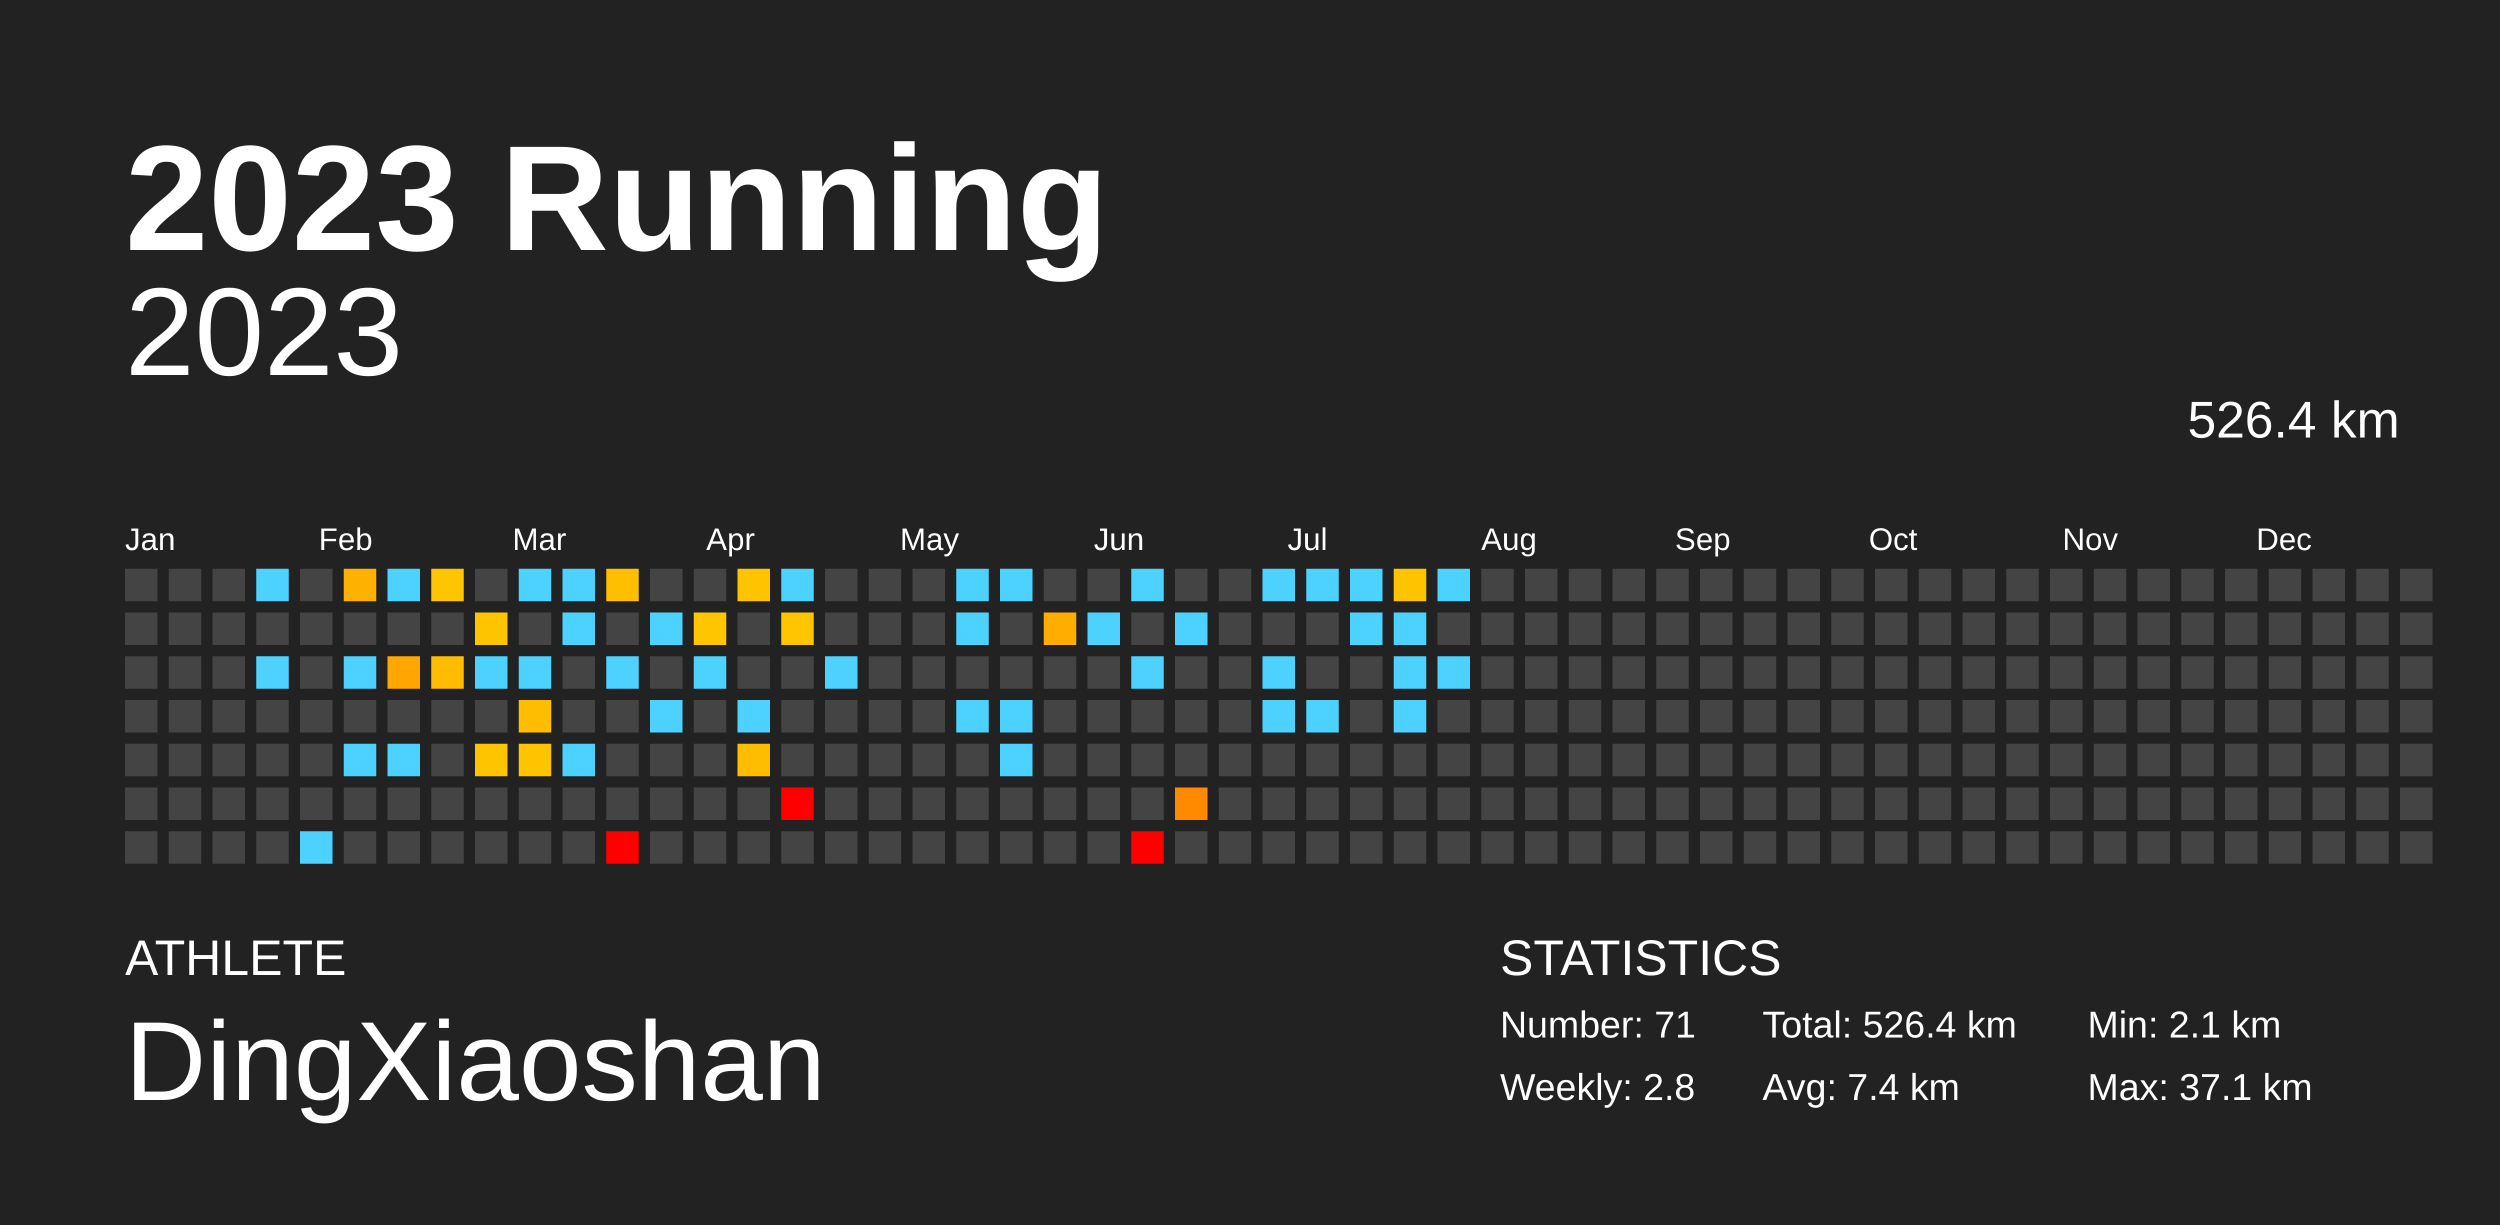
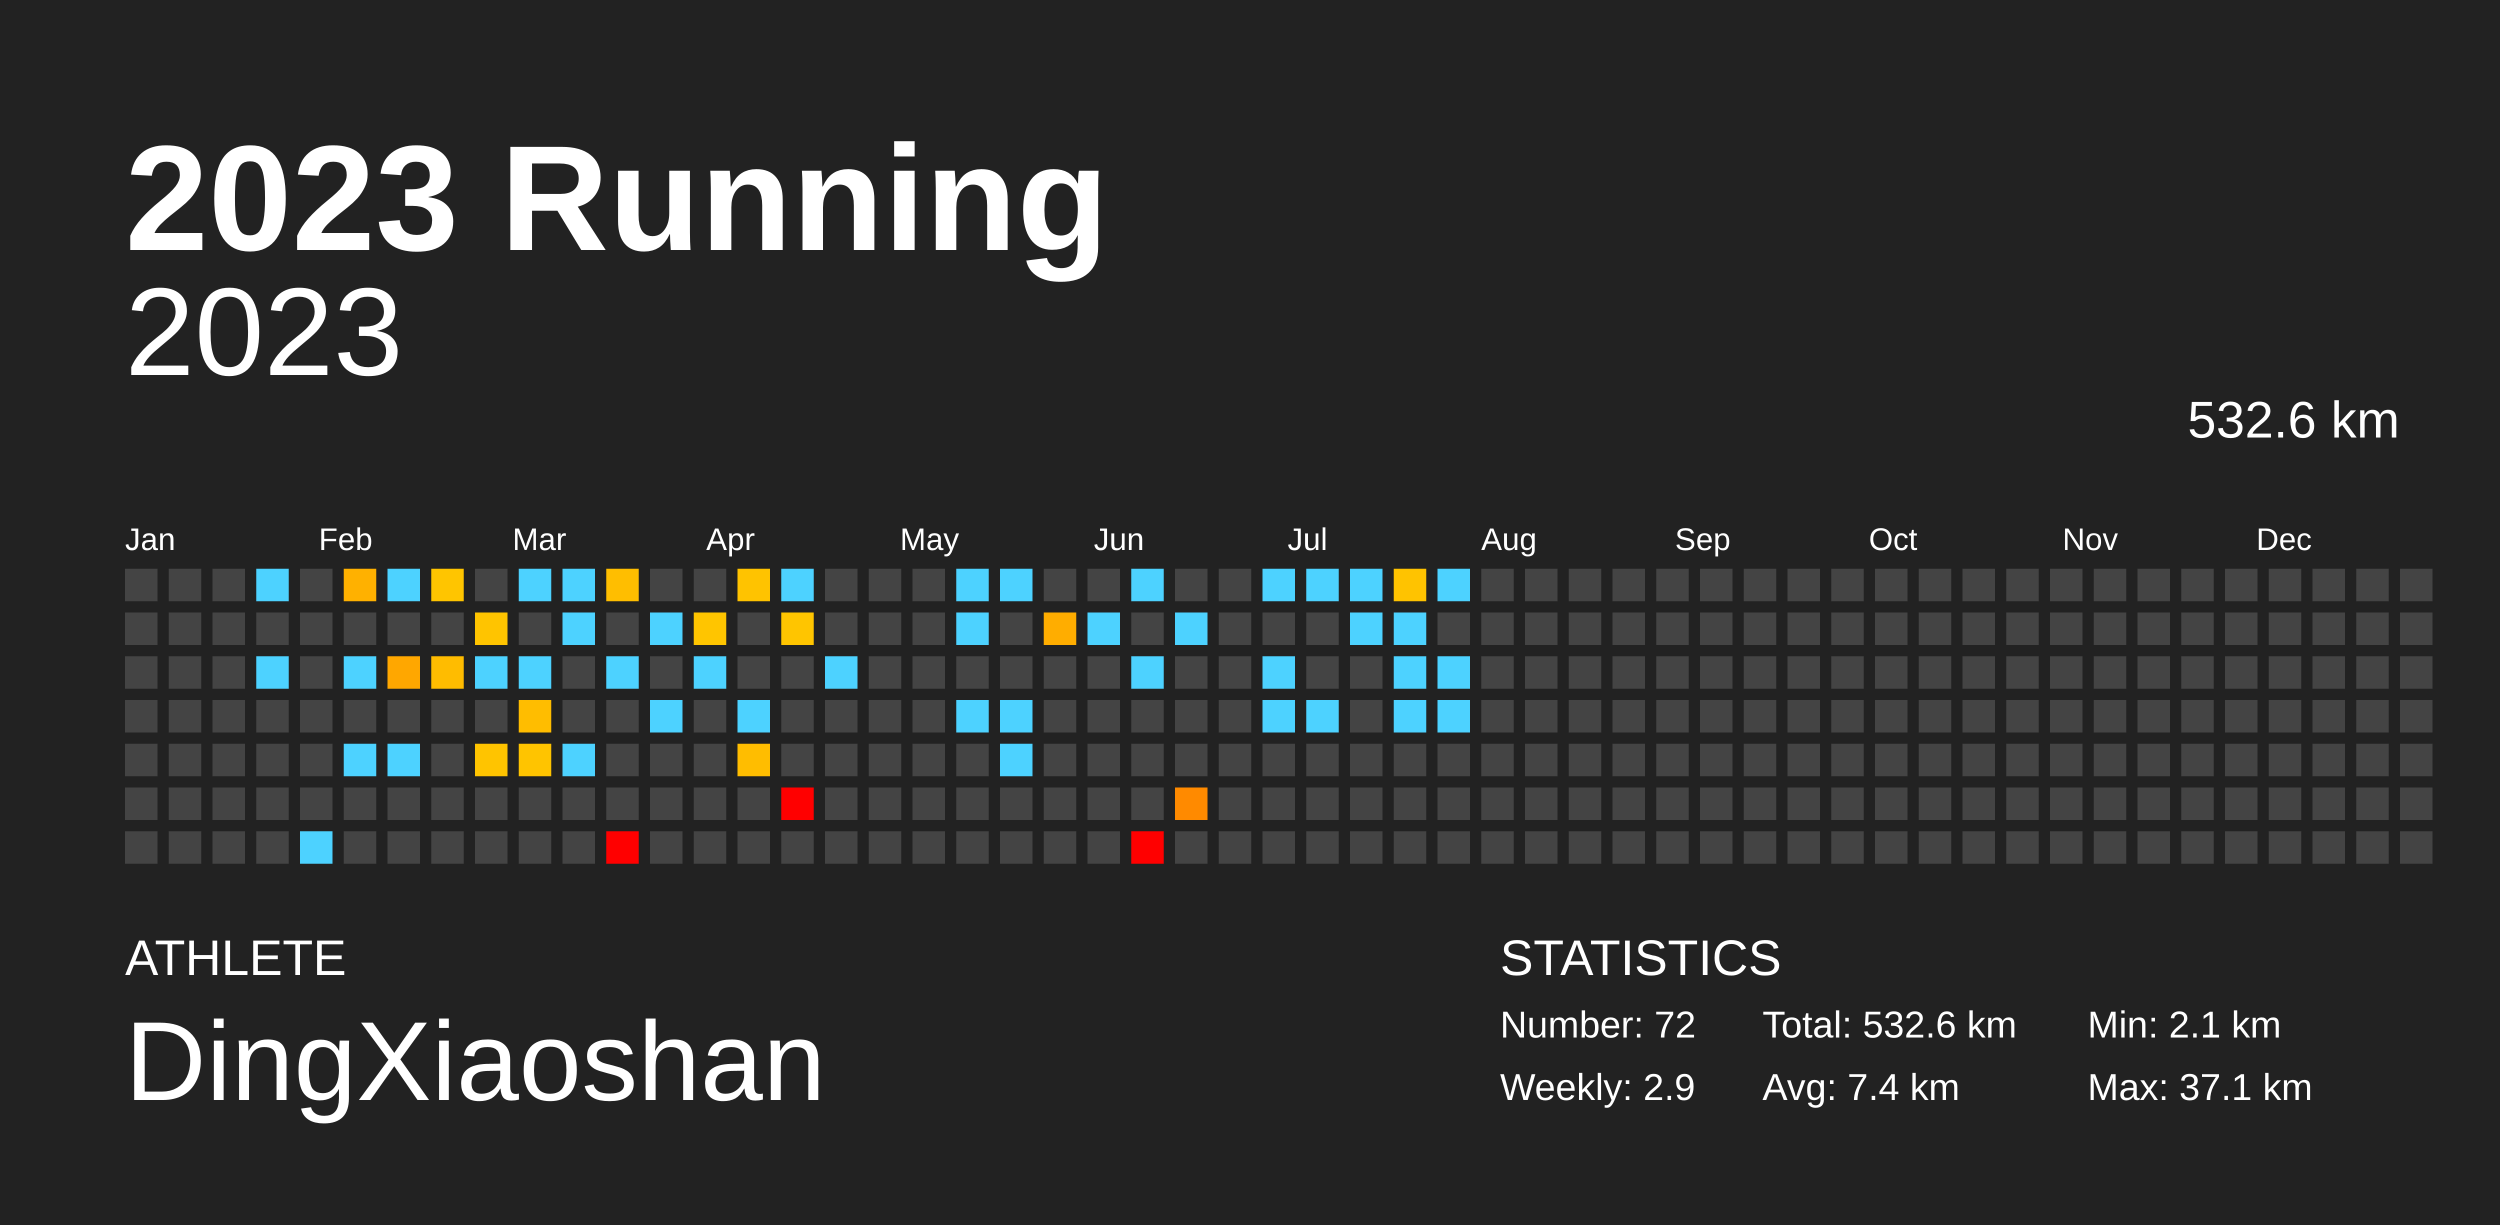
<svg xmlns="http://www.w3.org/2000/svg" baseProfile="full" height="98mm" version="1.1" viewBox="0,0,200,98" width="200mm">
  <defs />
  <rect fill="#222222" height="98" width="200" x="0" y="0" />
  <text fill="#FFFFFF" style="font-size:12px; font-family:Arial; font-weight:bold;" x="10" y="20">2023 Running</text>
  <text fill="#FFFFFF" style="font-size:4px; font-family:Arial" x="10" y="78">ATHLETE</text>
  <text fill="#FFFFFF" style="font-size:9px; font-family:Arial" x="10" y="88">DingXiaoshan</text>
  <text fill="#FFFFFF" style="font-size:4px; font-family:Arial" x="120" y="78">STATISTICS</text>
-   <text fill="#FFFFFF" style="font-size:3px; font-family:Arial" x="120" y="83">Number: 71</text>
-   <text fill="#FFFFFF" style="font-size:3px; font-family:Arial" x="120" y="88">Weekly: 2.8</text>
-   <text fill="#FFFFFF" style="font-size:3px; font-family:Arial" x="141" y="83">Total: 526.4 km</text>
+   <text fill="#FFFFFF" style="font-size:3px; font-family:Arial" x="120" y="83">Number: 72</text>
+   <text fill="#FFFFFF" style="font-size:3px; font-family:Arial" x="120" y="88">Weekly: 2.9</text>
+   <text fill="#FFFFFF" style="font-size:3px; font-family:Arial" x="141" y="83">Total: 532.6 km</text>
  <text fill="#FFFFFF" style="font-size:3px; font-family:Arial" x="141" y="88">Avg: 7.4 km</text>
  <text fill="#FFFFFF" style="font-size:3px; font-family:Arial" x="167" y="83">Min: 2.1 km</text>
  <text fill="#FFFFFF" style="font-size:3px; font-family:Arial" x="167" y="88">Max: 37.1 km</text>
  <text alignment-baseline="hanging" fill="#FFFFFF" style="font-size:10.0px; font-family:Arial;" x="10" y="30">2023</text>
-   <text alignment-baseline="hanging" fill="#FFFFFF" style="font-size:4.125px; font-family:Arial;" x="175" y="35">526.4 km</text>
+   <text alignment-baseline="hanging" fill="#FFFFFF" style="font-size:4.125px; font-family:Arial;" x="175" y="35">532.6 km</text>
  <text fill="#FFFFFF" style="font-size:2.5px; font-family:Arial" x="10.0" y="44">Jan</text>
  <text fill="#FFFFFF" style="font-size:2.5px; font-family:Arial" x="25.5" y="44">Feb</text>
  <text fill="#FFFFFF" style="font-size:2.5px; font-family:Arial" x="41.0" y="44">Mar</text>
  <text fill="#FFFFFF" style="font-size:2.5px; font-family:Arial" x="56.5" y="44">Apr</text>
  <text fill="#FFFFFF" style="font-size:2.5px; font-family:Arial" x="72.0" y="44">May</text>
  <text fill="#FFFFFF" style="font-size:2.5px; font-family:Arial" x="87.5" y="44">Jun</text>
  <text fill="#FFFFFF" style="font-size:2.5px; font-family:Arial" x="103.0" y="44">Jul</text>
  <text fill="#FFFFFF" style="font-size:2.5px; font-family:Arial" x="118.5" y="44">Aug</text>
  <text fill="#FFFFFF" style="font-size:2.5px; font-family:Arial" x="134.0" y="44">Sep</text>
  <text fill="#FFFFFF" style="font-size:2.5px; font-family:Arial" x="149.5" y="44">Oct</text>
  <text fill="#FFFFFF" style="font-size:2.5px; font-family:Arial" x="165.0" y="44">Nov</text>
  <text fill="#FFFFFF" style="font-size:2.5px; font-family:Arial" x="180.5" y="44">Dec</text>
  <rect fill="#444444" height="2.6" width="2.6" x="10.0" y="45.5" />
  <rect fill="#444444" height="2.6" width="2.6" x="10.0" y="49.0" />
  <rect fill="#444444" height="2.6" width="2.6" x="10.0" y="52.5" />
  <rect fill="#444444" height="2.6" width="2.6" x="10.0" y="56.0" />
  <rect fill="#444444" height="2.6" width="2.6" x="10.0" y="59.5" />
  <rect fill="#444444" height="2.6" width="2.6" x="10.0" y="63.0" />
  <rect fill="#444444" height="2.6" width="2.6" x="10.0" y="66.5" />
  <rect fill="#444444" height="2.6" width="2.6" x="13.5" y="45.5" />
  <rect fill="#444444" height="2.6" width="2.6" x="13.5" y="49.0" />
  <rect fill="#444444" height="2.6" width="2.6" x="13.5" y="52.5" />
  <rect fill="#444444" height="2.6" width="2.6" x="13.5" y="56.0" />
  <rect fill="#444444" height="2.6" width="2.6" x="13.5" y="59.5" />
  <rect fill="#444444" height="2.6" width="2.6" x="13.5" y="63.0" />
  <rect fill="#444444" height="2.6" width="2.6" x="13.5" y="66.5" />
  <rect fill="#444444" height="2.6" width="2.6" x="17.0" y="45.5" />
  <rect fill="#444444" height="2.6" width="2.6" x="17.0" y="49.0" />
  <rect fill="#444444" height="2.6" width="2.6" x="17.0" y="52.5" />
  <rect fill="#444444" height="2.6" width="2.6" x="17.0" y="56.0" />
  <rect fill="#444444" height="2.6" width="2.6" x="17.0" y="59.5" />
  <rect fill="#444444" height="2.6" width="2.6" x="17.0" y="63.0" />
  <rect fill="#444444" height="2.6" width="2.6" x="17.0" y="66.5" />
  <rect fill="#4dd2ff" height="2.6" width="2.6" x="20.5" y="45.5" />
  <rect fill="#444444" height="2.6" width="2.6" x="20.5" y="49.0" />
  <rect fill="#4dd2ff" height="2.6" width="2.6" x="20.5" y="52.5" />
  <rect fill="#444444" height="2.6" width="2.6" x="20.5" y="56.0" />
  <rect fill="#444444" height="2.6" width="2.6" x="20.5" y="59.5" />
  <rect fill="#444444" height="2.6" width="2.6" x="20.5" y="63.0" />
  <rect fill="#444444" height="2.6" width="2.6" x="20.5" y="66.5" />
  <rect fill="#444444" height="2.6" width="2.6" x="24.0" y="45.5" />
  <rect fill="#444444" height="2.6" width="2.6" x="24.0" y="49.0" />
  <rect fill="#444444" height="2.6" width="2.6" x="24.0" y="52.5" />
  <rect fill="#444444" height="2.6" width="2.6" x="24.0" y="56.0" />
  <rect fill="#444444" height="2.6" width="2.6" x="24.0" y="59.5" />
  <rect fill="#444444" height="2.6" width="2.6" x="24.0" y="63.0" />
  <rect fill="#4dd2ff" height="2.6" width="2.6" x="24.0" y="66.5" />
  <rect fill="#ffb100" height="2.6" width="2.6" x="27.5" y="45.5" />
  <rect fill="#444444" height="2.6" width="2.6" x="27.5" y="49.0" />
  <rect fill="#4dd2ff" height="2.6" width="2.6" x="27.5" y="52.5" />
  <rect fill="#444444" height="2.6" width="2.6" x="27.5" y="56.0" />
  <rect fill="#4dd2ff" height="2.6" width="2.6" x="27.5" y="59.5" />
  <rect fill="#444444" height="2.6" width="2.6" x="27.5" y="63.0" />
  <rect fill="#444444" height="2.6" width="2.6" x="27.5" y="66.5" />
  <rect fill="#4dd2ff" height="2.6" width="2.6" x="31.0" y="45.5" />
  <rect fill="#444444" height="2.6" width="2.6" x="31.0" y="49.0" />
  <rect fill="#ffa700" height="2.6" width="2.6" x="31.0" y="52.5" />
  <rect fill="#444444" height="2.6" width="2.6" x="31.0" y="56.0" />
  <rect fill="#4dd2ff" height="2.6" width="2.6" x="31.0" y="59.5" />
  <rect fill="#444444" height="2.6" width="2.6" x="31.0" y="63.0" />
  <rect fill="#444444" height="2.6" width="2.6" x="31.0" y="66.5" />
  <rect fill="#ffc500" height="2.6" width="2.6" x="34.5" y="45.5" />
  <rect fill="#444444" height="2.6" width="2.6" x="34.5" y="49.0" />
  <rect fill="#ffbc00" height="2.6" width="2.6" x="34.5" y="52.5" />
  <rect fill="#444444" height="2.6" width="2.6" x="34.5" y="56.0" />
  <rect fill="#444444" height="2.6" width="2.6" x="34.5" y="59.5" />
  <rect fill="#444444" height="2.6" width="2.6" x="34.5" y="63.0" />
  <rect fill="#444444" height="2.6" width="2.6" x="34.5" y="66.5" />
  <rect fill="#444444" height="2.6" width="2.6" x="38.0" y="45.5" />
  <rect fill="#ffc400" height="2.6" width="2.6" x="38.0" y="49.0" />
  <rect fill="#4dd2ff" height="2.6" width="2.6" x="38.0" y="52.5" />
  <rect fill="#444444" height="2.6" width="2.6" x="38.0" y="56.0" />
  <rect fill="#ffc400" height="2.6" width="2.6" x="38.0" y="59.5" />
  <rect fill="#444444" height="2.6" width="2.6" x="38.0" y="63.0" />
  <rect fill="#444444" height="2.6" width="2.6" x="38.0" y="66.5" />
  <rect fill="#4dd2ff" height="2.6" width="2.6" x="41.5" y="45.5" />
  <rect fill="#444444" height="2.6" width="2.6" x="41.5" y="49.0" />
  <rect fill="#4dd2ff" height="2.6" width="2.6" x="41.5" y="52.5" />
  <rect fill="#ffbd00" height="2.6" width="2.6" x="41.5" y="56.0" />
  <rect fill="#ffc400" height="2.6" width="2.6" x="41.5" y="59.5" />
  <rect fill="#444444" height="2.6" width="2.6" x="41.5" y="63.0" />
  <rect fill="#444444" height="2.6" width="2.6" x="41.5" y="66.5" />
  <rect fill="#4dd2ff" height="2.6" width="2.6" x="45.0" y="45.5" />
  <rect fill="#4dd2ff" height="2.6" width="2.6" x="45.0" y="49.0" />
  <rect fill="#444444" height="2.6" width="2.6" x="45.0" y="52.5" />
  <rect fill="#444444" height="2.6" width="2.6" x="45.0" y="56.0" />
  <rect fill="#4dd2ff" height="2.6" width="2.6" x="45.0" y="59.5" />
  <rect fill="#444444" height="2.6" width="2.6" x="45.0" y="63.0" />
  <rect fill="#444444" height="2.6" width="2.6" x="45.0" y="66.5" />
  <rect fill="#ffbe00" height="2.6" width="2.6" x="48.5" y="45.5" />
  <rect fill="#444444" height="2.6" width="2.6" x="48.5" y="49.0" />
  <rect fill="#4dd2ff" height="2.6" width="2.6" x="48.5" y="52.5" />
  <rect fill="#444444" height="2.6" width="2.6" x="48.5" y="56.0" />
  <rect fill="#444444" height="2.6" width="2.6" x="48.5" y="59.5" />
  <rect fill="#444444" height="2.6" width="2.6" x="48.5" y="63.0" />
  <rect fill="red" height="2.6" width="2.6" x="48.5" y="66.5" />
  <rect fill="#444444" height="2.6" width="2.6" x="52.0" y="45.5" />
  <rect fill="#4dd2ff" height="2.6" width="2.6" x="52.0" y="49.0" />
  <rect fill="#444444" height="2.6" width="2.6" x="52.0" y="52.5" />
  <rect fill="#4dd2ff" height="2.6" width="2.6" x="52.0" y="56.0" />
  <rect fill="#444444" height="2.6" width="2.6" x="52.0" y="59.5" />
  <rect fill="#444444" height="2.6" width="2.6" x="52.0" y="63.0" />
  <rect fill="#444444" height="2.6" width="2.6" x="52.0" y="66.5" />
  <rect fill="#444444" height="2.6" width="2.6" x="55.5" y="45.5" />
  <rect fill="#ffc500" height="2.6" width="2.6" x="55.5" y="49.0" />
  <rect fill="#4dd2ff" height="2.6" width="2.6" x="55.5" y="52.5" />
  <rect fill="#444444" height="2.6" width="2.6" x="55.5" y="56.0" />
  <rect fill="#444444" height="2.6" width="2.6" x="55.5" y="59.5" />
  <rect fill="#444444" height="2.6" width="2.6" x="55.5" y="63.0" />
  <rect fill="#444444" height="2.6" width="2.6" x="55.5" y="66.5" />
  <rect fill="#ffc300" height="2.6" width="2.6" x="59.0" y="45.5" />
  <rect fill="#444444" height="2.6" width="2.6" x="59.0" y="49.0" />
  <rect fill="#444444" height="2.6" width="2.6" x="59.0" y="52.5" />
  <rect fill="#4dd2ff" height="2.6" width="2.6" x="59.0" y="56.0" />
  <rect fill="#ffbd00" height="2.6" width="2.6" x="59.0" y="59.5" />
  <rect fill="#444444" height="2.6" width="2.6" x="59.0" y="63.0" />
  <rect fill="#444444" height="2.6" width="2.6" x="59.0" y="66.5" />
  <rect fill="#4dd2ff" height="2.6" width="2.6" x="62.5" y="45.5" />
  <rect fill="#ffc500" height="2.6" width="2.6" x="62.5" y="49.0" />
  <rect fill="#444444" height="2.6" width="2.6" x="62.5" y="52.5" />
  <rect fill="#444444" height="2.6" width="2.6" x="62.5" y="56.0" />
  <rect fill="#444444" height="2.6" width="2.6" x="62.5" y="59.5" />
  <rect fill="red" height="2.6" width="2.6" x="62.5" y="63.0" />
  <rect fill="#444444" height="2.6" width="2.6" x="62.5" y="66.5" />
  <rect fill="#444444" height="2.6" width="2.6" x="66.0" y="45.5" />
  <rect fill="#444444" height="2.6" width="2.6" x="66.0" y="49.0" />
  <rect fill="#4dd2ff" height="2.6" width="2.6" x="66.0" y="52.5" />
  <rect fill="#444444" height="2.6" width="2.6" x="66.0" y="56.0" />
  <rect fill="#444444" height="2.6" width="2.6" x="66.0" y="59.5" />
  <rect fill="#444444" height="2.6" width="2.6" x="66.0" y="63.0" />
  <rect fill="#444444" height="2.6" width="2.6" x="66.0" y="66.5" />
  <rect fill="#444444" height="2.6" width="2.6" x="69.5" y="45.5" />
  <rect fill="#444444" height="2.6" width="2.6" x="69.5" y="49.0" />
  <rect fill="#444444" height="2.6" width="2.6" x="69.5" y="52.5" />
  <rect fill="#444444" height="2.6" width="2.6" x="69.5" y="56.0" />
  <rect fill="#444444" height="2.6" width="2.6" x="69.5" y="59.5" />
  <rect fill="#444444" height="2.6" width="2.6" x="69.5" y="63.0" />
  <rect fill="#444444" height="2.6" width="2.6" x="69.5" y="66.5" />
  <rect fill="#444444" height="2.6" width="2.6" x="73.0" y="45.5" />
  <rect fill="#444444" height="2.6" width="2.6" x="73.0" y="49.0" />
  <rect fill="#444444" height="2.6" width="2.6" x="73.0" y="52.5" />
  <rect fill="#444444" height="2.6" width="2.6" x="73.0" y="56.0" />
  <rect fill="#444444" height="2.6" width="2.6" x="73.0" y="59.5" />
  <rect fill="#444444" height="2.6" width="2.6" x="73.0" y="63.0" />
  <rect fill="#444444" height="2.6" width="2.6" x="73.0" y="66.5" />
  <rect fill="#4dd2ff" height="2.6" width="2.6" x="76.5" y="45.5" />
  <rect fill="#4dd2ff" height="2.6" width="2.6" x="76.5" y="49.0" />
  <rect fill="#444444" height="2.6" width="2.6" x="76.5" y="52.5" />
  <rect fill="#4dd2ff" height="2.6" width="2.6" x="76.5" y="56.0" />
  <rect fill="#444444" height="2.6" width="2.6" x="76.5" y="59.5" />
  <rect fill="#444444" height="2.6" width="2.6" x="76.5" y="63.0" />
  <rect fill="#444444" height="2.6" width="2.6" x="76.5" y="66.5" />
  <rect fill="#4dd2ff" height="2.6" width="2.6" x="80.0" y="45.5" />
  <rect fill="#444444" height="2.6" width="2.6" x="80.0" y="49.0" />
  <rect fill="#444444" height="2.6" width="2.6" x="80.0" y="52.5" />
  <rect fill="#4dd2ff" height="2.6" width="2.6" x="80.0" y="56.0" />
  <rect fill="#4dd2ff" height="2.6" width="2.6" x="80.0" y="59.5" />
  <rect fill="#444444" height="2.6" width="2.6" x="80.0" y="63.0" />
  <rect fill="#444444" height="2.6" width="2.6" x="80.0" y="66.5" />
  <rect fill="#444444" height="2.6" width="2.6" x="83.5" y="45.5" />
  <rect fill="#ffad00" height="2.6" width="2.6" x="83.5" y="49.0" />
  <rect fill="#444444" height="2.6" width="2.6" x="83.5" y="52.5" />
  <rect fill="#444444" height="2.6" width="2.6" x="83.5" y="56.0" />
  <rect fill="#444444" height="2.6" width="2.6" x="83.5" y="59.5" />
  <rect fill="#444444" height="2.6" width="2.6" x="83.5" y="63.0" />
  <rect fill="#444444" height="2.6" width="2.6" x="83.5" y="66.5" />
  <rect fill="#444444" height="2.6" width="2.6" x="87.0" y="45.5" />
  <rect fill="#4dd2ff" height="2.6" width="2.6" x="87.0" y="49.0" />
  <rect fill="#444444" height="2.6" width="2.6" x="87.0" y="52.5" />
  <rect fill="#444444" height="2.6" width="2.6" x="87.0" y="56.0" />
  <rect fill="#444444" height="2.6" width="2.6" x="87.0" y="59.5" />
  <rect fill="#444444" height="2.6" width="2.6" x="87.0" y="63.0" />
  <rect fill="#444444" height="2.6" width="2.6" x="87.0" y="66.5" />
  <rect fill="#4dd2ff" height="2.6" width="2.6" x="90.5" y="45.5" />
  <rect fill="#444444" height="2.6" width="2.6" x="90.5" y="49.0" />
  <rect fill="#4dd2ff" height="2.6" width="2.6" x="90.5" y="52.5" />
  <rect fill="#444444" height="2.6" width="2.6" x="90.5" y="56.0" />
  <rect fill="#444444" height="2.6" width="2.6" x="90.5" y="59.5" />
  <rect fill="#444444" height="2.6" width="2.6" x="90.5" y="63.0" />
  <rect fill="red" height="2.6" width="2.6" x="90.5" y="66.5" />
  <rect fill="#444444" height="2.6" width="2.6" x="94.0" y="45.5" />
  <rect fill="#4dd2ff" height="2.6" width="2.6" x="94.0" y="49.0" />
  <rect fill="#444444" height="2.6" width="2.6" x="94.0" y="52.5" />
  <rect fill="#444444" height="2.6" width="2.6" x="94.0" y="56.0" />
  <rect fill="#444444" height="2.6" width="2.6" x="94.0" y="59.5" />
  <rect fill="#ff8a00" height="2.6" width="2.6" x="94.0" y="63.0" />
  <rect fill="#444444" height="2.6" width="2.6" x="94.0" y="66.5" />
  <rect fill="#444444" height="2.6" width="2.6" x="97.5" y="45.5" />
  <rect fill="#444444" height="2.6" width="2.6" x="97.5" y="49.0" />
  <rect fill="#444444" height="2.6" width="2.6" x="97.5" y="52.5" />
  <rect fill="#444444" height="2.6" width="2.6" x="97.5" y="56.0" />
  <rect fill="#444444" height="2.6" width="2.6" x="97.5" y="59.5" />
  <rect fill="#444444" height="2.6" width="2.6" x="97.5" y="63.0" />
  <rect fill="#444444" height="2.6" width="2.6" x="97.5" y="66.5" />
  <rect fill="#4dd2ff" height="2.6" width="2.6" x="101.0" y="45.5" />
  <rect fill="#444444" height="2.6" width="2.6" x="101.0" y="49.0" />
  <rect fill="#4dd2ff" height="2.6" width="2.6" x="101.0" y="52.5" />
  <rect fill="#4dd2ff" height="2.6" width="2.6" x="101.0" y="56.0" />
  <rect fill="#444444" height="2.6" width="2.6" x="101.0" y="59.5" />
  <rect fill="#444444" height="2.6" width="2.6" x="101.0" y="63.0" />
  <rect fill="#444444" height="2.6" width="2.6" x="101.0" y="66.5" />
  <rect fill="#4dd2ff" height="2.6" width="2.6" x="104.5" y="45.5" />
  <rect fill="#444444" height="2.6" width="2.6" x="104.5" y="49.0" />
  <rect fill="#444444" height="2.6" width="2.6" x="104.5" y="52.5" />
  <rect fill="#4dd2ff" height="2.6" width="2.6" x="104.5" y="56.0" />
  <rect fill="#444444" height="2.6" width="2.6" x="104.5" y="59.5" />
  <rect fill="#444444" height="2.6" width="2.6" x="104.5" y="63.0" />
  <rect fill="#444444" height="2.6" width="2.6" x="104.5" y="66.5" />
  <rect fill="#4dd2ff" height="2.6" width="2.6" x="108.0" y="45.5" />
  <rect fill="#4dd2ff" height="2.6" width="2.6" x="108.0" y="49.0" />
  <rect fill="#444444" height="2.6" width="2.6" x="108.0" y="52.5" />
  <rect fill="#444444" height="2.6" width="2.6" x="108.0" y="56.0" />
  <rect fill="#444444" height="2.6" width="2.6" x="108.0" y="59.5" />
  <rect fill="#444444" height="2.6" width="2.6" x="108.0" y="63.0" />
  <rect fill="#444444" height="2.6" width="2.6" x="108.0" y="66.5" />
  <rect fill="#ffc300" height="2.6" width="2.6" x="111.5" y="45.5" />
  <rect fill="#4dd2ff" height="2.6" width="2.6" x="111.5" y="49.0" />
  <rect fill="#4dd2ff" height="2.6" width="2.6" x="111.5" y="52.5" />
  <rect fill="#4dd2ff" height="2.6" width="2.6" x="111.5" y="56.0" />
  <rect fill="#444444" height="2.6" width="2.6" x="111.5" y="59.5" />
  <rect fill="#444444" height="2.6" width="2.6" x="111.5" y="63.0" />
  <rect fill="#444444" height="2.6" width="2.6" x="111.5" y="66.5" />
  <rect fill="#4dd2ff" height="2.6" width="2.6" x="115.0" y="45.5" />
  <rect fill="#444444" height="2.6" width="2.6" x="115.0" y="49.0" />
  <rect fill="#4dd2ff" height="2.6" width="2.6" x="115.0" y="52.5" />
-   <rect fill="#444444" height="2.6" width="2.6" x="115.0" y="56.0" />
+   <rect fill="#4dd2ff" height="2.6" width="2.6" x="115.0" y="56.0" />
  <rect fill="#444444" height="2.6" width="2.6" x="115.0" y="59.5" />
  <rect fill="#444444" height="2.6" width="2.6" x="115.0" y="63.0" />
  <rect fill="#444444" height="2.6" width="2.6" x="115.0" y="66.5" />
  <rect fill="#444444" height="2.6" width="2.6" x="118.5" y="45.5" />
  <rect fill="#444444" height="2.6" width="2.6" x="118.5" y="49.0" />
  <rect fill="#444444" height="2.6" width="2.6" x="118.5" y="52.5" />
  <rect fill="#444444" height="2.6" width="2.6" x="118.5" y="56.0" />
  <rect fill="#444444" height="2.6" width="2.6" x="118.5" y="59.5" />
  <rect fill="#444444" height="2.6" width="2.6" x="118.5" y="63.0" />
  <rect fill="#444444" height="2.6" width="2.6" x="118.5" y="66.5" />
  <rect fill="#444444" height="2.6" width="2.6" x="122.0" y="45.5" />
  <rect fill="#444444" height="2.6" width="2.6" x="122.0" y="49.0" />
  <rect fill="#444444" height="2.6" width="2.6" x="122.0" y="52.5" />
  <rect fill="#444444" height="2.6" width="2.6" x="122.0" y="56.0" />
  <rect fill="#444444" height="2.6" width="2.6" x="122.0" y="59.5" />
  <rect fill="#444444" height="2.6" width="2.6" x="122.0" y="63.0" />
  <rect fill="#444444" height="2.6" width="2.6" x="122.0" y="66.5" />
  <rect fill="#444444" height="2.6" width="2.6" x="125.5" y="45.5" />
  <rect fill="#444444" height="2.6" width="2.6" x="125.5" y="49.0" />
  <rect fill="#444444" height="2.6" width="2.6" x="125.5" y="52.5" />
  <rect fill="#444444" height="2.6" width="2.6" x="125.5" y="56.0" />
  <rect fill="#444444" height="2.6" width="2.6" x="125.5" y="59.5" />
  <rect fill="#444444" height="2.6" width="2.6" x="125.5" y="63.0" />
  <rect fill="#444444" height="2.6" width="2.6" x="125.5" y="66.5" />
  <rect fill="#444444" height="2.6" width="2.6" x="129.0" y="45.5" />
  <rect fill="#444444" height="2.6" width="2.6" x="129.0" y="49.0" />
  <rect fill="#444444" height="2.6" width="2.6" x="129.0" y="52.5" />
  <rect fill="#444444" height="2.6" width="2.6" x="129.0" y="56.0" />
  <rect fill="#444444" height="2.6" width="2.6" x="129.0" y="59.5" />
  <rect fill="#444444" height="2.6" width="2.6" x="129.0" y="63.0" />
  <rect fill="#444444" height="2.6" width="2.6" x="129.0" y="66.5" />
  <rect fill="#444444" height="2.6" width="2.6" x="132.5" y="45.5" />
  <rect fill="#444444" height="2.6" width="2.6" x="132.5" y="49.0" />
  <rect fill="#444444" height="2.6" width="2.6" x="132.5" y="52.5" />
  <rect fill="#444444" height="2.6" width="2.6" x="132.5" y="56.0" />
  <rect fill="#444444" height="2.6" width="2.6" x="132.5" y="59.5" />
  <rect fill="#444444" height="2.6" width="2.6" x="132.5" y="63.0" />
  <rect fill="#444444" height="2.6" width="2.6" x="132.5" y="66.5" />
  <rect fill="#444444" height="2.6" width="2.6" x="136.0" y="45.5" />
  <rect fill="#444444" height="2.6" width="2.6" x="136.0" y="49.0" />
  <rect fill="#444444" height="2.6" width="2.6" x="136.0" y="52.5" />
  <rect fill="#444444" height="2.6" width="2.6" x="136.0" y="56.0" />
  <rect fill="#444444" height="2.6" width="2.6" x="136.0" y="59.5" />
  <rect fill="#444444" height="2.6" width="2.6" x="136.0" y="63.0" />
  <rect fill="#444444" height="2.6" width="2.6" x="136.0" y="66.5" />
  <rect fill="#444444" height="2.6" width="2.6" x="139.5" y="45.5" />
  <rect fill="#444444" height="2.6" width="2.6" x="139.5" y="49.0" />
  <rect fill="#444444" height="2.6" width="2.6" x="139.5" y="52.5" />
  <rect fill="#444444" height="2.6" width="2.6" x="139.5" y="56.0" />
  <rect fill="#444444" height="2.6" width="2.6" x="139.5" y="59.5" />
  <rect fill="#444444" height="2.6" width="2.6" x="139.5" y="63.0" />
  <rect fill="#444444" height="2.6" width="2.6" x="139.5" y="66.5" />
  <rect fill="#444444" height="2.6" width="2.6" x="143.0" y="45.5" />
  <rect fill="#444444" height="2.6" width="2.6" x="143.0" y="49.0" />
  <rect fill="#444444" height="2.6" width="2.6" x="143.0" y="52.5" />
  <rect fill="#444444" height="2.6" width="2.6" x="143.0" y="56.0" />
  <rect fill="#444444" height="2.6" width="2.6" x="143.0" y="59.5" />
  <rect fill="#444444" height="2.6" width="2.6" x="143.0" y="63.0" />
  <rect fill="#444444" height="2.6" width="2.6" x="143.0" y="66.5" />
  <rect fill="#444444" height="2.6" width="2.6" x="146.5" y="45.5" />
  <rect fill="#444444" height="2.6" width="2.6" x="146.5" y="49.0" />
  <rect fill="#444444" height="2.6" width="2.6" x="146.5" y="52.5" />
  <rect fill="#444444" height="2.6" width="2.6" x="146.5" y="56.0" />
  <rect fill="#444444" height="2.6" width="2.6" x="146.5" y="59.5" />
  <rect fill="#444444" height="2.6" width="2.6" x="146.5" y="63.0" />
  <rect fill="#444444" height="2.6" width="2.6" x="146.5" y="66.5" />
  <rect fill="#444444" height="2.6" width="2.6" x="150.0" y="45.5" />
  <rect fill="#444444" height="2.6" width="2.6" x="150.0" y="49.0" />
  <rect fill="#444444" height="2.6" width="2.6" x="150.0" y="52.5" />
  <rect fill="#444444" height="2.6" width="2.6" x="150.0" y="56.0" />
  <rect fill="#444444" height="2.6" width="2.6" x="150.0" y="59.5" />
  <rect fill="#444444" height="2.6" width="2.6" x="150.0" y="63.0" />
  <rect fill="#444444" height="2.6" width="2.6" x="150.0" y="66.5" />
  <rect fill="#444444" height="2.6" width="2.6" x="153.5" y="45.5" />
  <rect fill="#444444" height="2.6" width="2.6" x="153.5" y="49.0" />
  <rect fill="#444444" height="2.6" width="2.6" x="153.5" y="52.5" />
  <rect fill="#444444" height="2.6" width="2.6" x="153.5" y="56.0" />
  <rect fill="#444444" height="2.6" width="2.6" x="153.5" y="59.5" />
  <rect fill="#444444" height="2.6" width="2.6" x="153.5" y="63.0" />
  <rect fill="#444444" height="2.6" width="2.6" x="153.5" y="66.5" />
  <rect fill="#444444" height="2.6" width="2.6" x="157.0" y="45.5" />
  <rect fill="#444444" height="2.6" width="2.6" x="157.0" y="49.0" />
  <rect fill="#444444" height="2.6" width="2.6" x="157.0" y="52.5" />
  <rect fill="#444444" height="2.6" width="2.6" x="157.0" y="56.0" />
  <rect fill="#444444" height="2.6" width="2.6" x="157.0" y="59.5" />
  <rect fill="#444444" height="2.6" width="2.6" x="157.0" y="63.0" />
  <rect fill="#444444" height="2.6" width="2.6" x="157.0" y="66.5" />
  <rect fill="#444444" height="2.6" width="2.6" x="160.5" y="45.5" />
  <rect fill="#444444" height="2.6" width="2.6" x="160.5" y="49.0" />
  <rect fill="#444444" height="2.6" width="2.6" x="160.5" y="52.5" />
  <rect fill="#444444" height="2.6" width="2.6" x="160.5" y="56.0" />
  <rect fill="#444444" height="2.6" width="2.6" x="160.5" y="59.5" />
  <rect fill="#444444" height="2.6" width="2.6" x="160.5" y="63.0" />
  <rect fill="#444444" height="2.6" width="2.6" x="160.5" y="66.5" />
  <rect fill="#444444" height="2.6" width="2.6" x="164.0" y="45.5" />
  <rect fill="#444444" height="2.6" width="2.6" x="164.0" y="49.0" />
  <rect fill="#444444" height="2.6" width="2.6" x="164.0" y="52.5" />
  <rect fill="#444444" height="2.6" width="2.6" x="164.0" y="56.0" />
  <rect fill="#444444" height="2.6" width="2.6" x="164.0" y="59.5" />
  <rect fill="#444444" height="2.6" width="2.6" x="164.0" y="63.0" />
  <rect fill="#444444" height="2.6" width="2.6" x="164.0" y="66.5" />
  <rect fill="#444444" height="2.6" width="2.6" x="167.5" y="45.5" />
  <rect fill="#444444" height="2.6" width="2.6" x="167.5" y="49.0" />
  <rect fill="#444444" height="2.6" width="2.6" x="167.5" y="52.5" />
  <rect fill="#444444" height="2.6" width="2.6" x="167.5" y="56.0" />
  <rect fill="#444444" height="2.6" width="2.6" x="167.5" y="59.5" />
  <rect fill="#444444" height="2.6" width="2.6" x="167.5" y="63.0" />
  <rect fill="#444444" height="2.6" width="2.6" x="167.5" y="66.5" />
  <rect fill="#444444" height="2.6" width="2.6" x="171.0" y="45.5" />
  <rect fill="#444444" height="2.6" width="2.6" x="171.0" y="49.0" />
  <rect fill="#444444" height="2.6" width="2.6" x="171.0" y="52.5" />
  <rect fill="#444444" height="2.6" width="2.6" x="171.0" y="56.0" />
  <rect fill="#444444" height="2.6" width="2.6" x="171.0" y="59.5" />
  <rect fill="#444444" height="2.6" width="2.6" x="171.0" y="63.0" />
  <rect fill="#444444" height="2.6" width="2.6" x="171.0" y="66.5" />
  <rect fill="#444444" height="2.6" width="2.6" x="174.5" y="45.5" />
  <rect fill="#444444" height="2.6" width="2.6" x="174.5" y="49.0" />
  <rect fill="#444444" height="2.6" width="2.6" x="174.5" y="52.5" />
  <rect fill="#444444" height="2.6" width="2.6" x="174.5" y="56.0" />
  <rect fill="#444444" height="2.6" width="2.6" x="174.5" y="59.5" />
  <rect fill="#444444" height="2.6" width="2.6" x="174.5" y="63.0" />
  <rect fill="#444444" height="2.6" width="2.6" x="174.5" y="66.5" />
  <rect fill="#444444" height="2.6" width="2.6" x="178.0" y="45.5" />
  <rect fill="#444444" height="2.6" width="2.6" x="178.0" y="49.0" />
  <rect fill="#444444" height="2.6" width="2.6" x="178.0" y="52.5" />
  <rect fill="#444444" height="2.6" width="2.6" x="178.0" y="56.0" />
  <rect fill="#444444" height="2.6" width="2.6" x="178.0" y="59.5" />
  <rect fill="#444444" height="2.6" width="2.6" x="178.0" y="63.0" />
  <rect fill="#444444" height="2.6" width="2.6" x="178.0" y="66.5" />
  <rect fill="#444444" height="2.6" width="2.6" x="181.5" y="45.5" />
  <rect fill="#444444" height="2.6" width="2.6" x="181.5" y="49.0" />
  <rect fill="#444444" height="2.6" width="2.6" x="181.5" y="52.5" />
  <rect fill="#444444" height="2.6" width="2.6" x="181.5" y="56.0" />
  <rect fill="#444444" height="2.6" width="2.6" x="181.5" y="59.5" />
  <rect fill="#444444" height="2.6" width="2.6" x="181.5" y="63.0" />
  <rect fill="#444444" height="2.6" width="2.6" x="181.5" y="66.5" />
  <rect fill="#444444" height="2.6" width="2.6" x="185.0" y="45.5" />
  <rect fill="#444444" height="2.6" width="2.6" x="185.0" y="49.0" />
  <rect fill="#444444" height="2.6" width="2.6" x="185.0" y="52.5" />
  <rect fill="#444444" height="2.6" width="2.6" x="185.0" y="56.0" />
  <rect fill="#444444" height="2.6" width="2.6" x="185.0" y="59.5" />
  <rect fill="#444444" height="2.6" width="2.6" x="185.0" y="63.0" />
  <rect fill="#444444" height="2.6" width="2.6" x="185.0" y="66.5" />
  <rect fill="#444444" height="2.6" width="2.6" x="188.5" y="45.5" />
  <rect fill="#444444" height="2.6" width="2.6" x="188.5" y="49.0" />
  <rect fill="#444444" height="2.6" width="2.6" x="188.5" y="52.5" />
  <rect fill="#444444" height="2.6" width="2.6" x="188.5" y="56.0" />
  <rect fill="#444444" height="2.6" width="2.6" x="188.5" y="59.5" />
  <rect fill="#444444" height="2.6" width="2.6" x="188.5" y="63.0" />
  <rect fill="#444444" height="2.6" width="2.6" x="188.5" y="66.5" />
  <rect fill="#444444" height="2.6" width="2.6" x="192.0" y="45.5" />
  <rect fill="#444444" height="2.6" width="2.6" x="192.0" y="49.0" />
  <rect fill="#444444" height="2.6" width="2.6" x="192.0" y="52.5" />
  <rect fill="#444444" height="2.6" width="2.6" x="192.0" y="56.0" />
  <rect fill="#444444" height="2.6" width="2.6" x="192.0" y="59.5" />
  <rect fill="#444444" height="2.6" width="2.6" x="192.0" y="63.0" />
  <rect fill="#444444" height="2.6" width="2.6" x="192.0" y="66.5" />
</svg>
